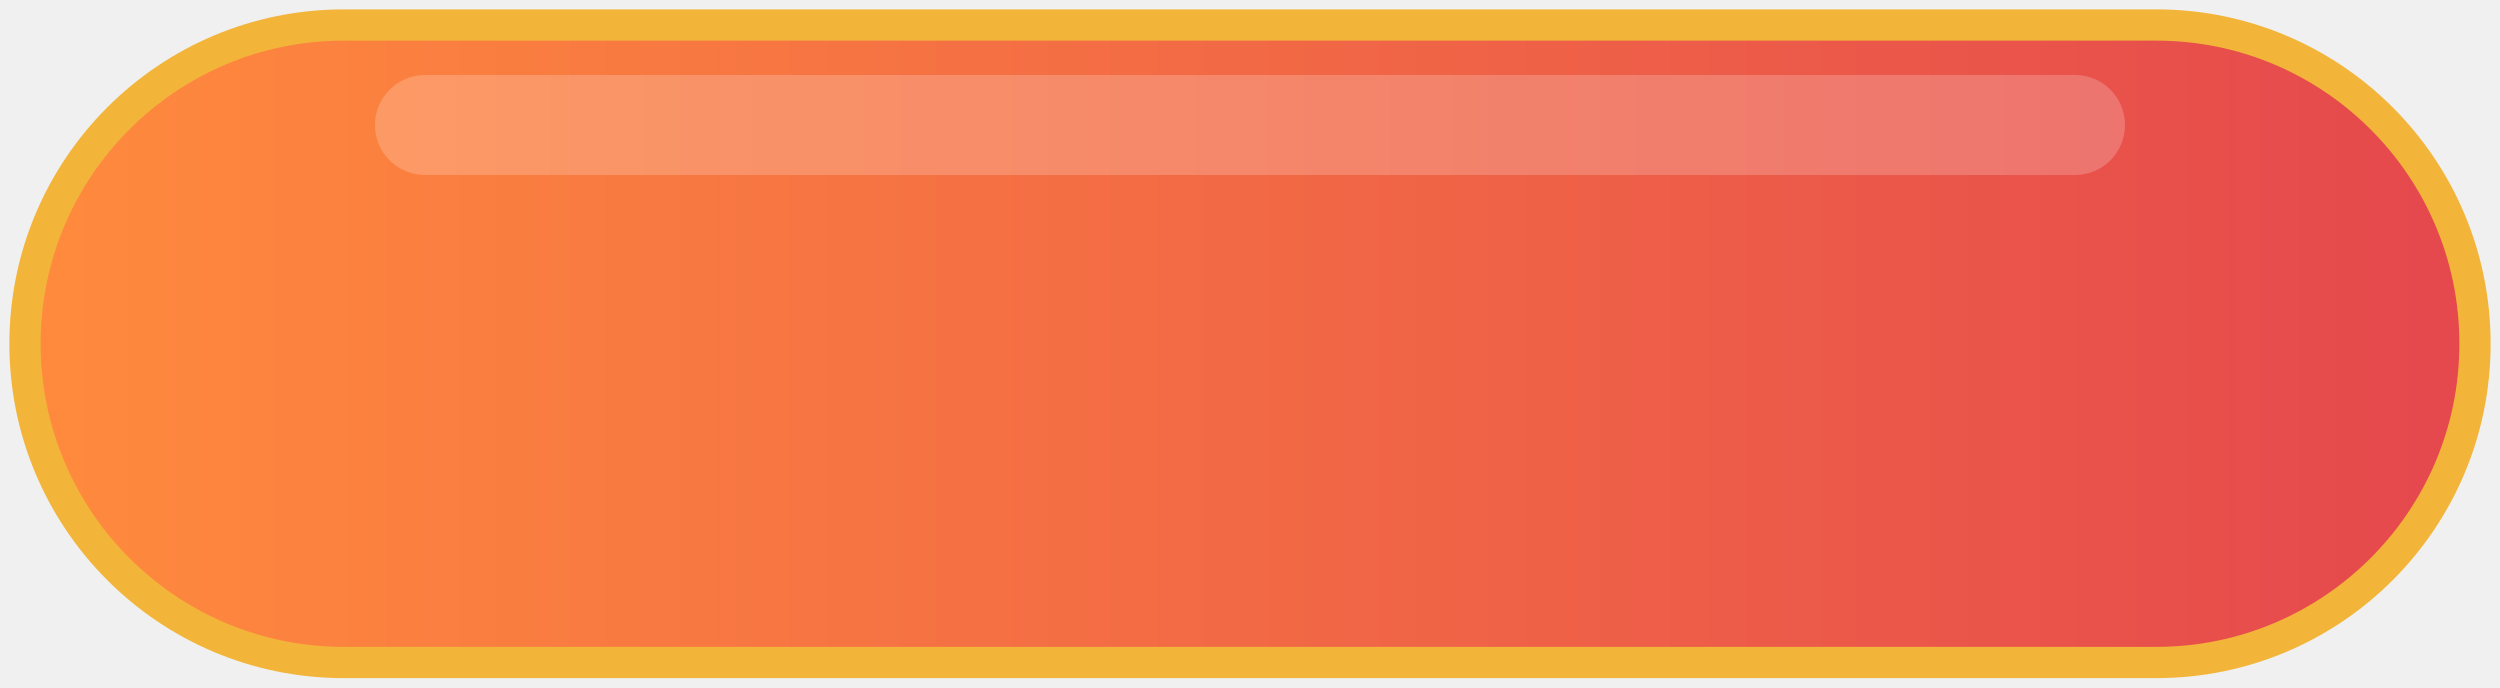
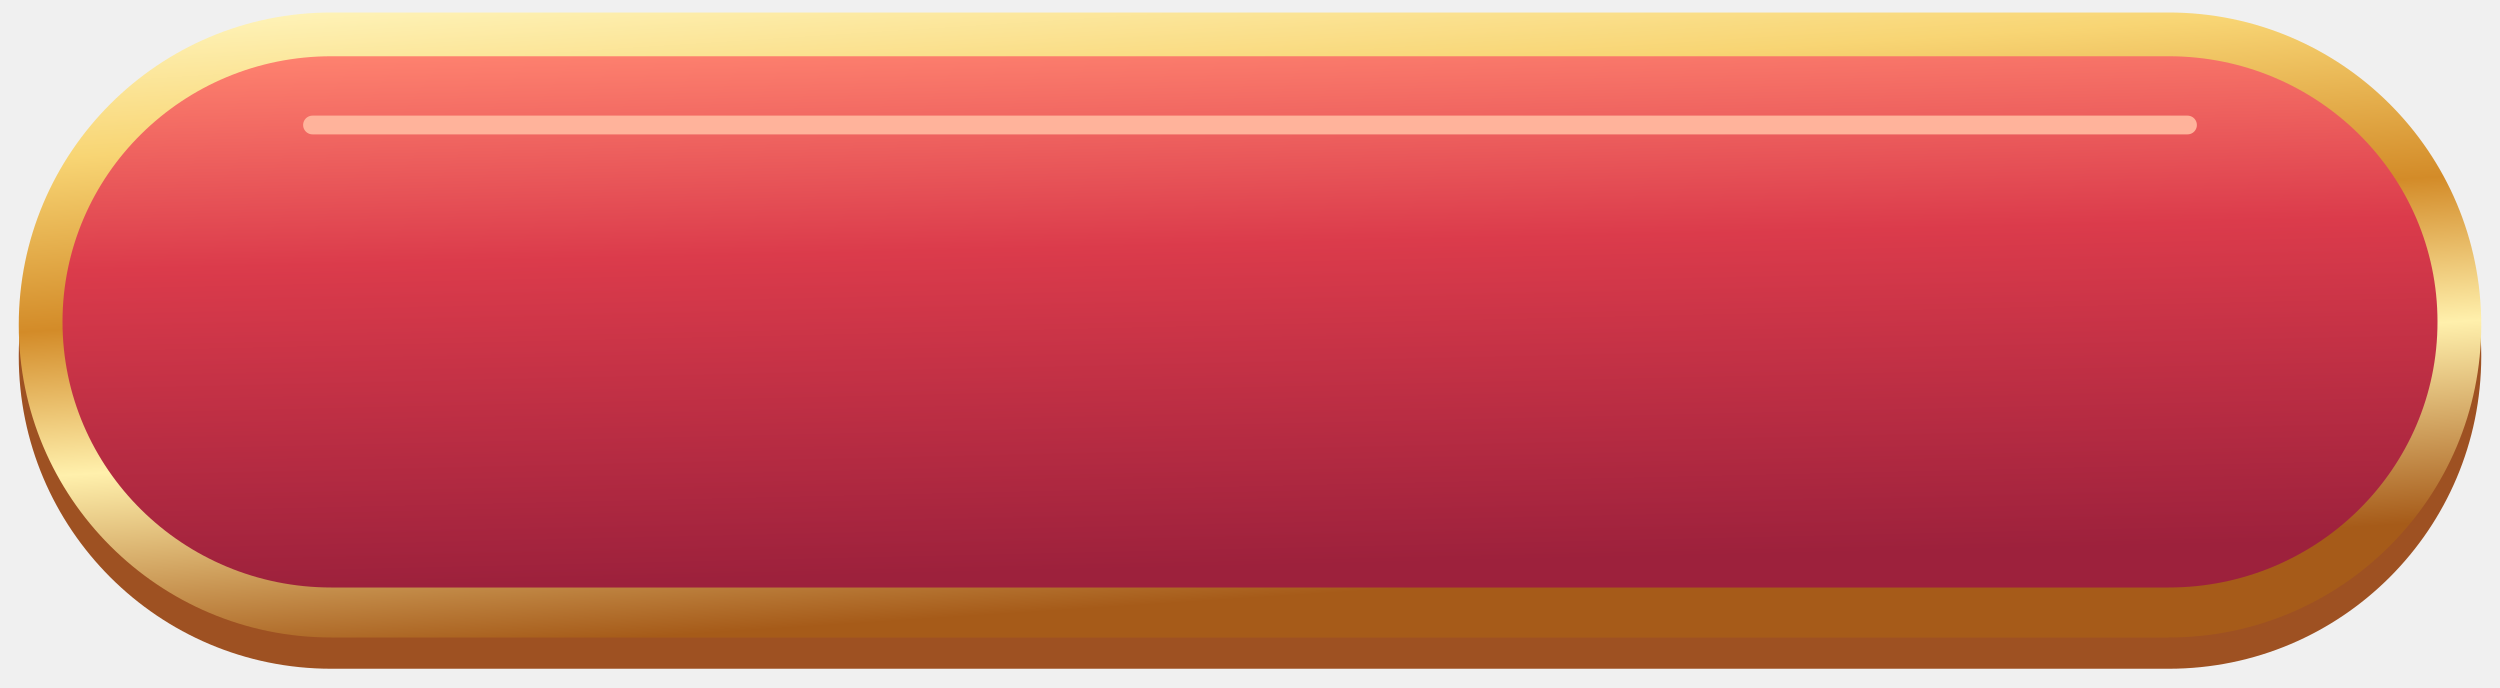
<svg xmlns="http://www.w3.org/2000/svg" width="400" height="110" viewBox="0 0 400 110">
  <defs>
-     <linearGradient id="g" x1="0" y1="0" x2="1" y2="0">
-       <stop offset="0" stop-color="#ff8a3d" />
-       <stop offset="1" stop-color="#e5484d" />
+     <linearGradient id="gold" x2=".25" y2="1">
+       <stop stop-color="#fff6bf" />
+       <stop offset=".22" stop-color="#f8d574" />
+       <stop offset=".48" stop-color="#d38b28" />
+       <stop offset=".7" stop-color="#fff0ac" />
+       <stop offset="1" stop-color="#a65b19" />
+     </linearGradient>
+     <linearGradient id="red" x2=".1" y2="1">
+       <stop stop-color="#ff8470" />
+       <stop offset=".4" stop-color="#db3b4b" />
+       <stop offset="1" stop-color="#9d213c" />
+     </linearGradient>
+     <linearGradient id="cream" x2="0" y2="1">
+       <stop stop-color="#fffdf1" />
+       <stop offset="1" stop-color="#ffe3ba" />
+     </linearGradient>
+     <linearGradient id="blue" x2=".4" y2="1">
+       <stop stop-color="#8ee8fa" />
+       <stop offset=".5" stop-color="#36b7dc" />
+       <stop offset="1" stop-color="#186dba" />
+     </linearGradient>
+     <linearGradient id="mint" x2=".4" y2="1">
+       <stop stop-color="#b2f7d0" />
+       <stop offset="1" stop-color="#249f88" />
+     </linearGradient>
+     <radialGradient id="wall">
+       <stop stop-color="#fffef3" />
+       <stop offset=".65" stop-color="#ffe9c7" />
+       <stop offset="1" stop-color="#f4c695" />
+     </radialGradient>
+     <linearGradient id="velvet">
+       <stop stop-color="#98263f" />
+       <stop offset=".2" stop-color="#ea5c58" />
+       <stop offset=".4" stop-color="#b63045" />
+       <stop offset=".65" stop-color="#f17a67" />
+       <stop offset=".85" stop-color="#ad2c42" />
+       <stop offset="1" stop-color="#d94b51" />
    </linearGradient>
  </defs>
-   <rect x="4" y="4" width="392" height="102" rx="51" fill="url(#g)" stroke="#f2b53a" stroke-width="5" />
-   <rect x="60" y="12" width="280" height="16" rx="8" fill="#fff" fill-opacity=".2" />
+   <rect x="3" y="7" width="394" height="100" rx="50" fill="#9e5122" />
+   <rect x="3" y="2" width="394" height="100" rx="50" fill="url(#gold)" />
+   <rect x="10" y="9" width="380" height="85" rx="43" fill="url(#red)" />
+   <path d="M50 20H350" stroke="#ffb39b" stroke-width="3" stroke-linecap="round" />
</svg>
